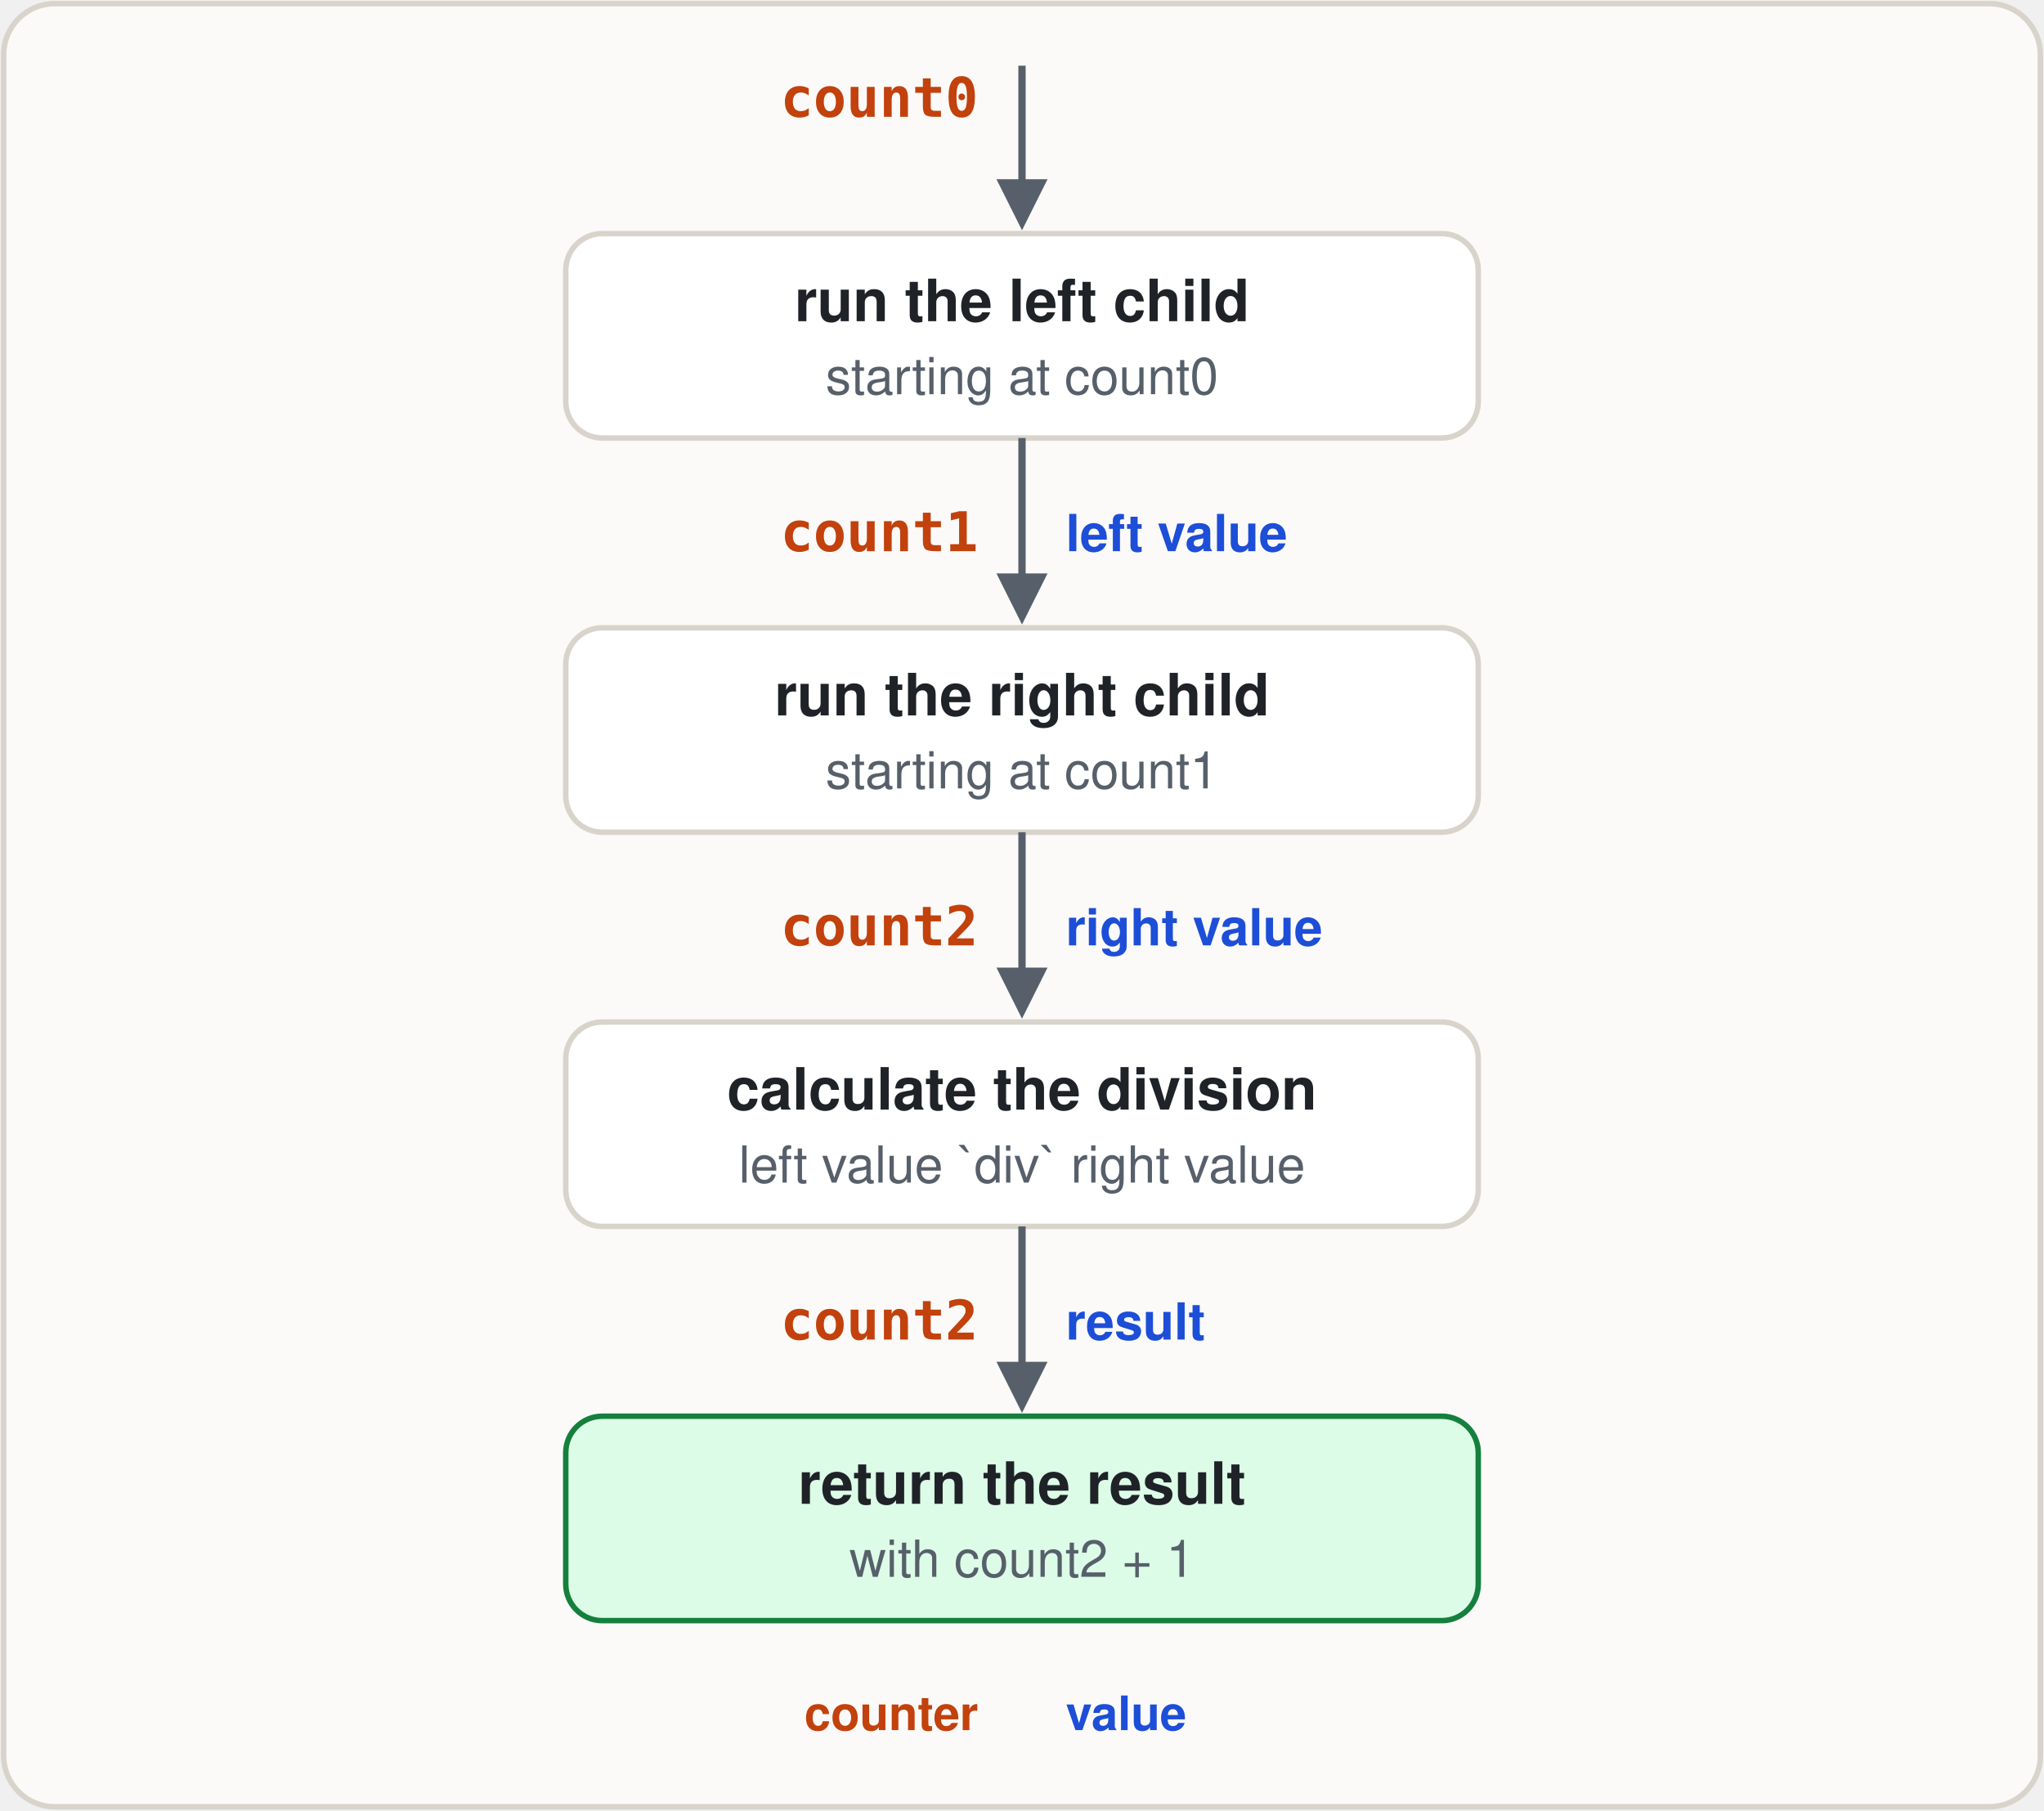
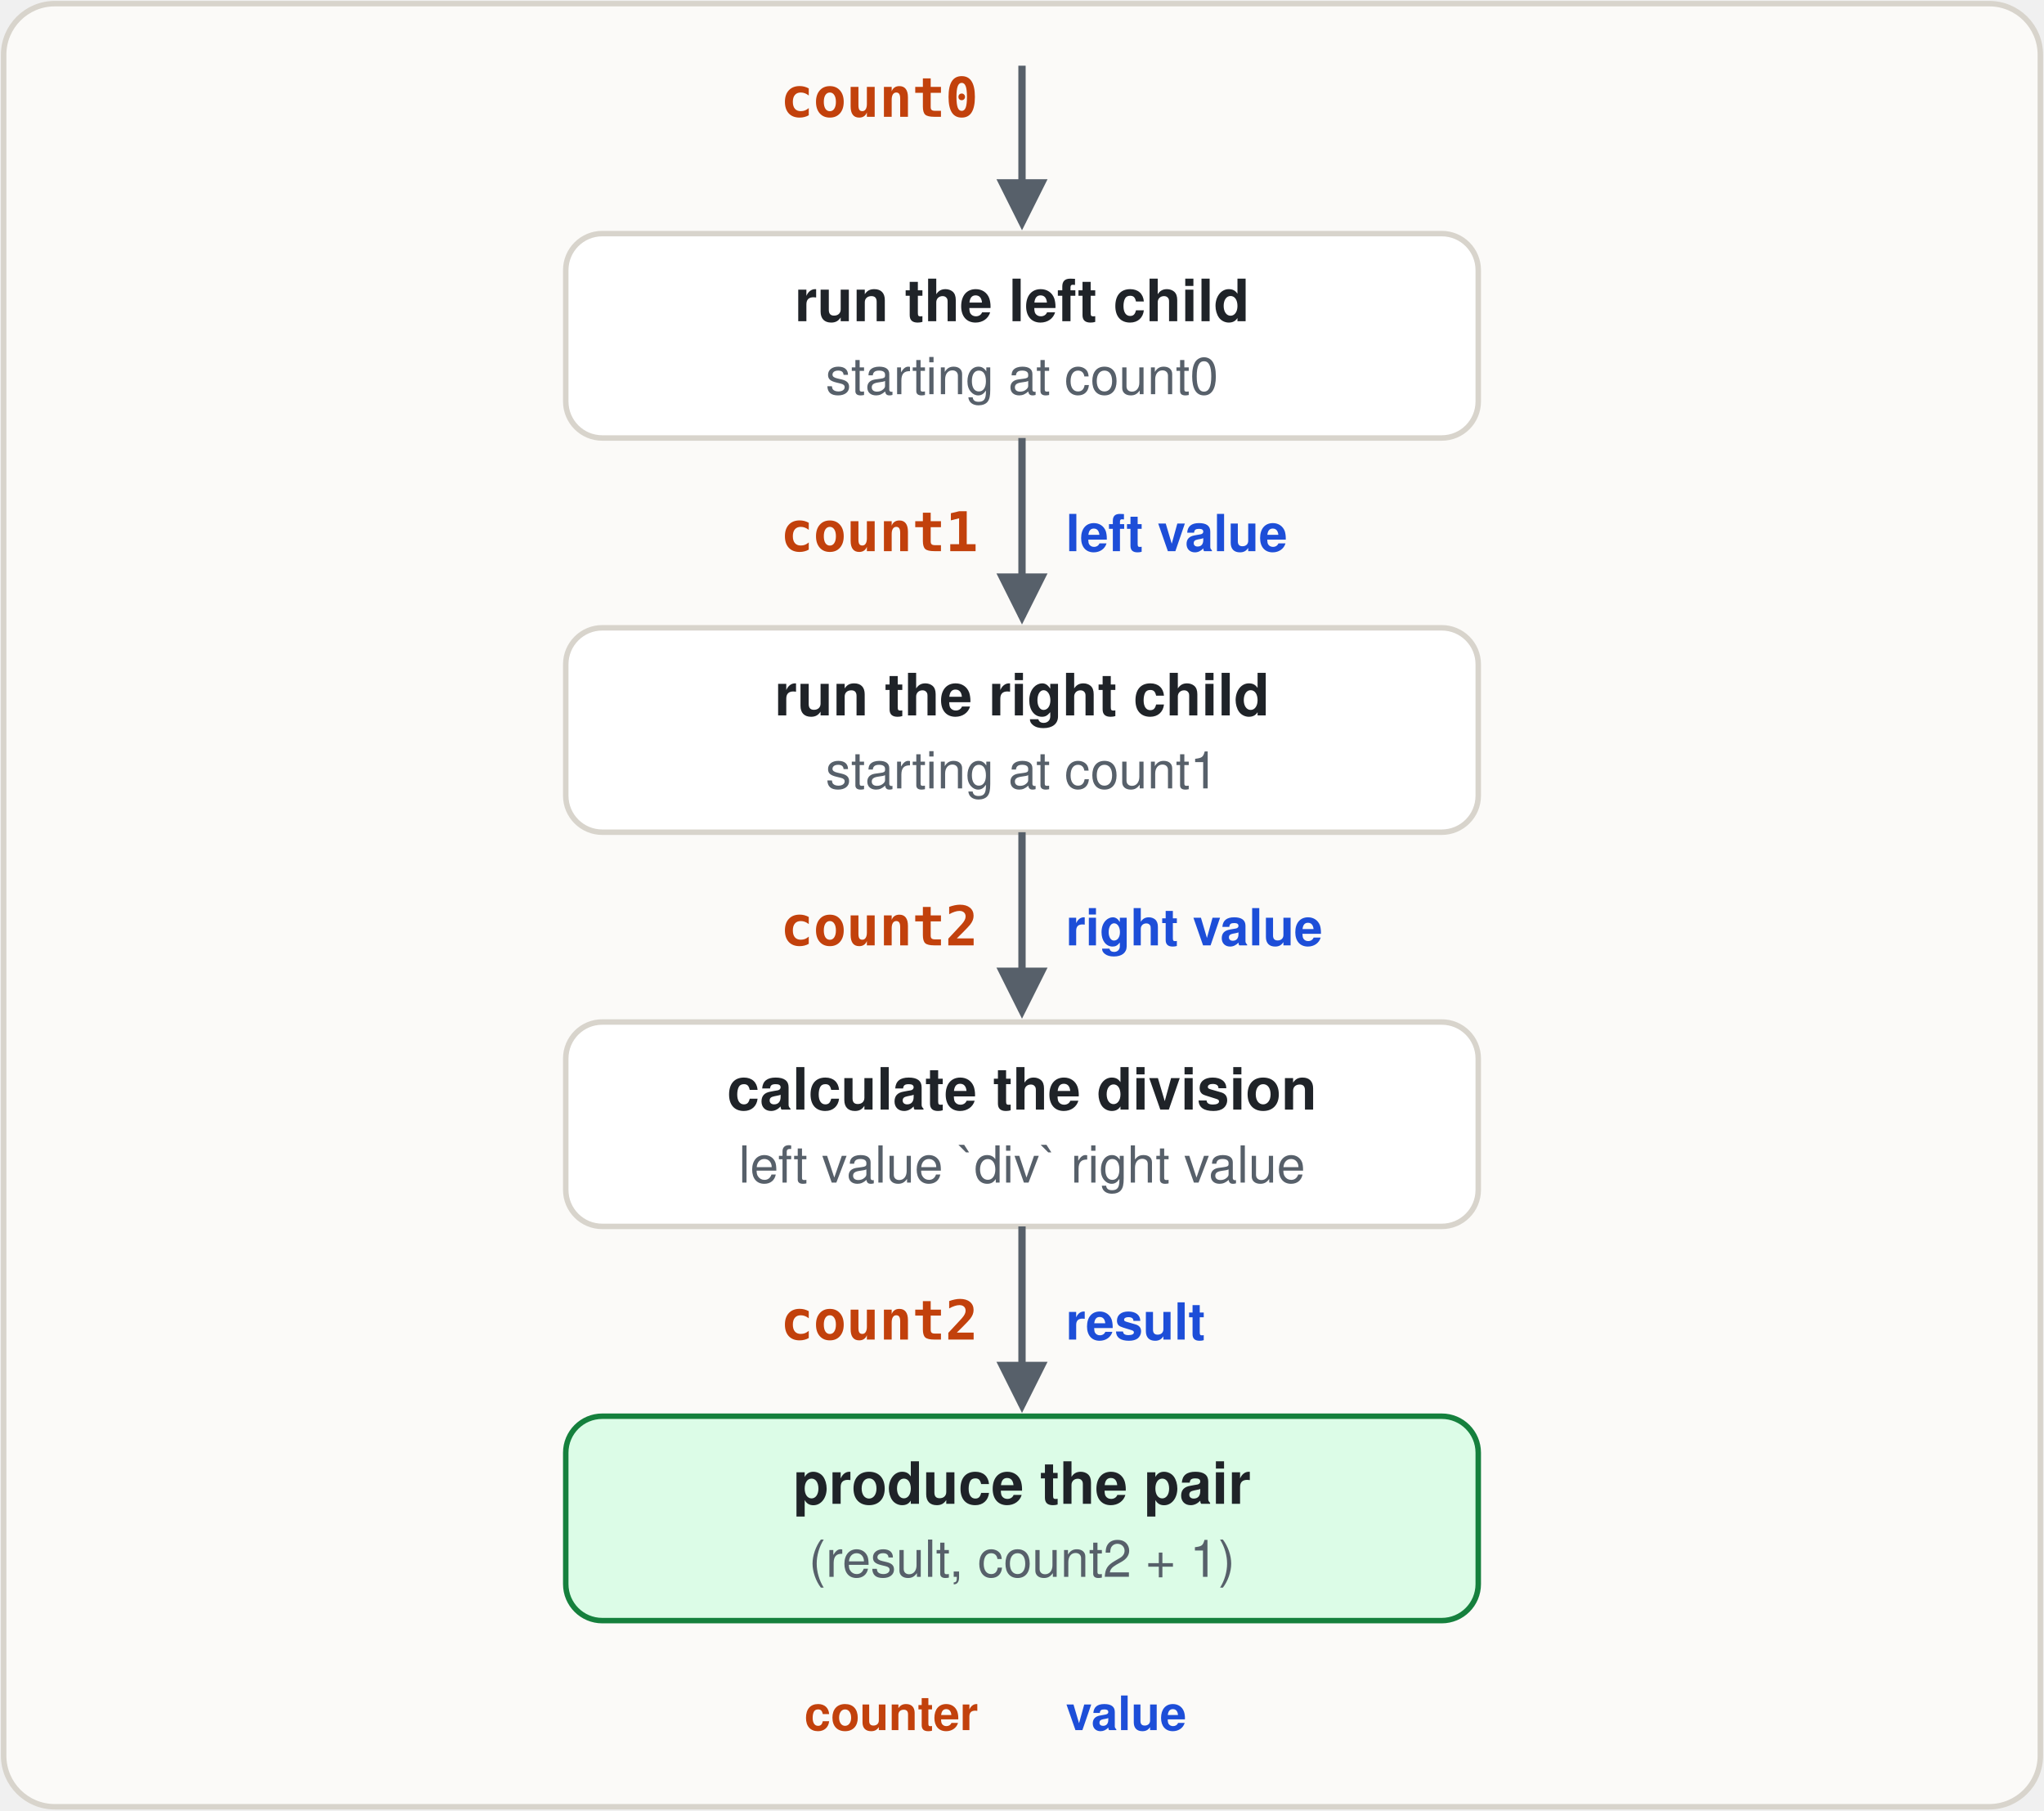
<svg xmlns="http://www.w3.org/2000/svg" viewBox="0 0 560 496" role="img" aria-label="evalCount threads the counter: left child, then right child, then divide and add one">
  <defs>
    <marker id="ah57606a" viewBox="0 0 10 10" refX="8.5" refY="5" markerWidth="7" markerHeight="7" orient="auto-start-reverse">
      <path d="M0,0 L10,5 L0,10 z" fill="#57606a" />
    </marker>
  </defs>
  <rect x="1" y="1" width="558" height="494" rx="14" fill="#fbfaf8" stroke="#d8d4cc" stroke-width="1.5" />
  <g transform="translate(0,0)">
    <text x="268.0" y="32" font-family="ui-monospace, SFMono-Regular, Menlo, Consolas, 'DejaVu Sans Mono', monospace" font-size="15" fill="#c2410c" text-anchor="end" font-weight="700">count0</text>
    <line x1="280.0" y1="18" x2="280.0" y2="61" stroke="#57606a" stroke-width="2" marker-end="url(#ah57606a)" />
    <rect x="155" y="64" width="250" height="56" rx="10" fill="#ffffff" stroke="#d8d4cc" stroke-width="1.5" />
    <text x="280.0" y="88" font-family="system-ui, -apple-system, 'Segoe UI', Helvetica, Arial, sans-serif" font-size="16" fill="#1f2328" text-anchor="middle" font-weight="600">run the left child</text>
    <text x="280.0" y="108" font-family="system-ui, -apple-system, 'Segoe UI', Helvetica, Arial, sans-serif" font-size="14" fill="#57606a" text-anchor="middle" font-weight="normal">starting at count0</text>
    <line x1="280.0" y1="120" x2="280.0" y2="169" stroke="#57606a" stroke-width="2" marker-end="url(#ah57606a)" />
    <text x="268.0" y="151.0" font-family="ui-monospace, SFMono-Regular, Menlo, Consolas, 'DejaVu Sans Mono', monospace" font-size="15" fill="#c2410c" text-anchor="end" font-weight="700">count1</text>
    <text x="292.0" y="151.0" font-family="system-ui, -apple-system, 'Segoe UI', Helvetica, Arial, sans-serif" font-size="14" fill="#1d4ed8" text-anchor="start" font-weight="600">left value</text>
    <rect x="155" y="172" width="250" height="56" rx="10" fill="#ffffff" stroke="#d8d4cc" stroke-width="1.5" />
    <text x="280.0" y="196" font-family="system-ui, -apple-system, 'Segoe UI', Helvetica, Arial, sans-serif" font-size="16" fill="#1f2328" text-anchor="middle" font-weight="600">run the right child</text>
    <text x="280.0" y="216" font-family="system-ui, -apple-system, 'Segoe UI', Helvetica, Arial, sans-serif" font-size="14" fill="#57606a" text-anchor="middle" font-weight="normal">starting at count1</text>
    <line x1="280.0" y1="228" x2="280.0" y2="277" stroke="#57606a" stroke-width="2" marker-end="url(#ah57606a)" />
    <text x="268.0" y="259.0" font-family="ui-monospace, SFMono-Regular, Menlo, Consolas, 'DejaVu Sans Mono', monospace" font-size="15" fill="#c2410c" text-anchor="end" font-weight="700">count2</text>
    <text x="292.0" y="259.0" font-family="system-ui, -apple-system, 'Segoe UI', Helvetica, Arial, sans-serif" font-size="14" fill="#1d4ed8" text-anchor="start" font-weight="600">right value</text>
    <rect x="155" y="280" width="250" height="56" rx="10" fill="#ffffff" stroke="#d8d4cc" stroke-width="1.5" />
    <text x="280.0" y="304" font-family="system-ui, -apple-system, 'Segoe UI', Helvetica, Arial, sans-serif" font-size="16" fill="#1f2328" text-anchor="middle" font-weight="600">calculate the division</text>
    <text x="280.0" y="324" font-family="system-ui, -apple-system, 'Segoe UI', Helvetica, Arial, sans-serif" font-size="14" fill="#57606a" text-anchor="middle" font-weight="normal">left value `div` right value</text>
    <line x1="280.0" y1="336" x2="280.0" y2="385" stroke="#57606a" stroke-width="2" marker-end="url(#ah57606a)" />
    <text x="268.0" y="367.0" font-family="ui-monospace, SFMono-Regular, Menlo, Consolas, 'DejaVu Sans Mono', monospace" font-size="15" fill="#c2410c" text-anchor="end" font-weight="700">count2</text>
    <text x="292.0" y="367.0" font-family="system-ui, -apple-system, 'Segoe UI', Helvetica, Arial, sans-serif" font-size="14" fill="#1d4ed8" text-anchor="start" font-weight="600">result</text>
    <rect x="155" y="388" width="250" height="56" rx="10" fill="#dcfce7" stroke="#15803d" stroke-width="1.5" />
-     <text x="280.0" y="412" font-family="system-ui, -apple-system, 'Segoe UI', Helvetica, Arial, sans-serif" font-size="16" fill="#1f2328" text-anchor="middle" font-weight="600">return the result</text>
-     <text x="280.0" y="432" font-family="system-ui, -apple-system, 'Segoe UI', Helvetica, Arial, sans-serif" font-size="14" fill="#57606a" text-anchor="middle" font-weight="normal">with count2 + 1</text>
+     <text x="280.0" y="412" font-family="system-ui, -apple-system, 'Segoe UI', Helvetica, Arial, sans-serif" font-size="16" fill="#1f2328" text-anchor="middle" font-weight="600">produce the pair</text>
+     <text x="280.0" y="432" font-family="system-ui, -apple-system, 'Segoe UI', Helvetica, Arial, sans-serif" font-size="14" fill="#57606a" text-anchor="middle" font-weight="normal">(result, count2 + 1)</text>
    <text x="268.0" y="474" font-family="system-ui, -apple-system, 'Segoe UI', Helvetica, Arial, sans-serif" font-size="13" fill="#c2410c" text-anchor="end" font-weight="600">counter</text>
    <text x="292.0" y="474" font-family="system-ui, -apple-system, 'Segoe UI', Helvetica, Arial, sans-serif" font-size="13" fill="#1d4ed8" text-anchor="start" font-weight="600">value</text>
  </g>
</svg>
